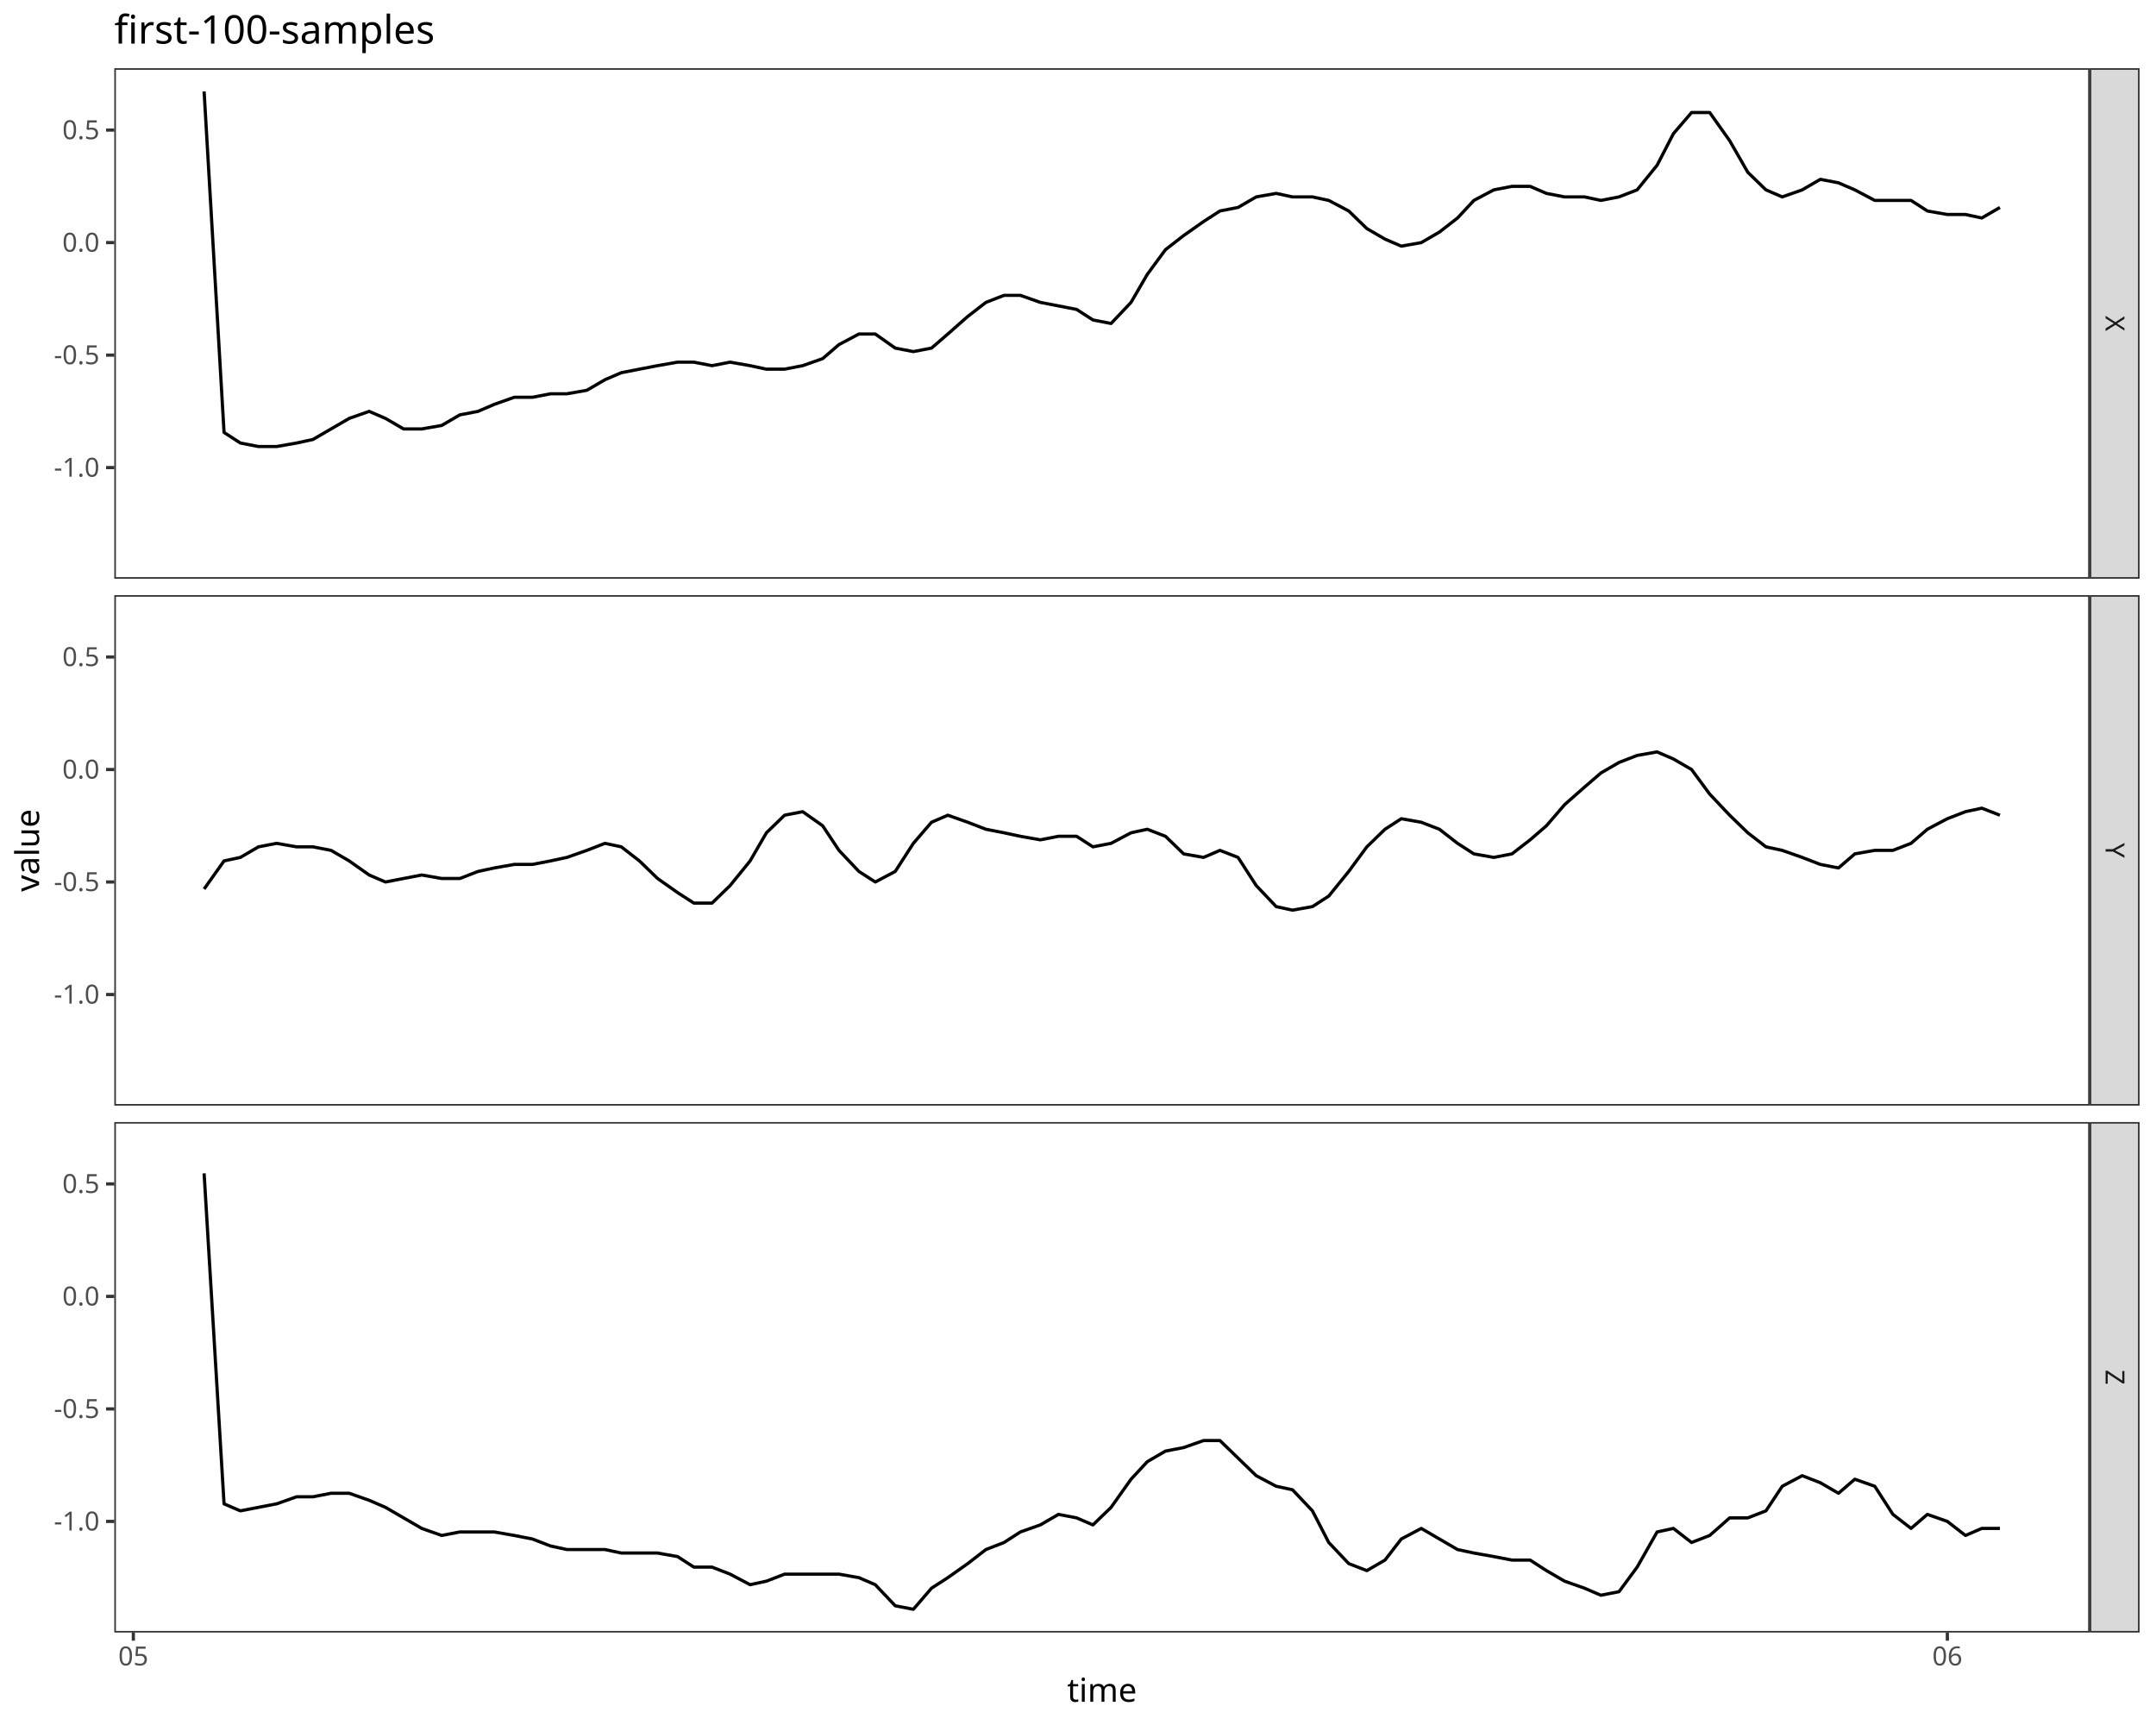
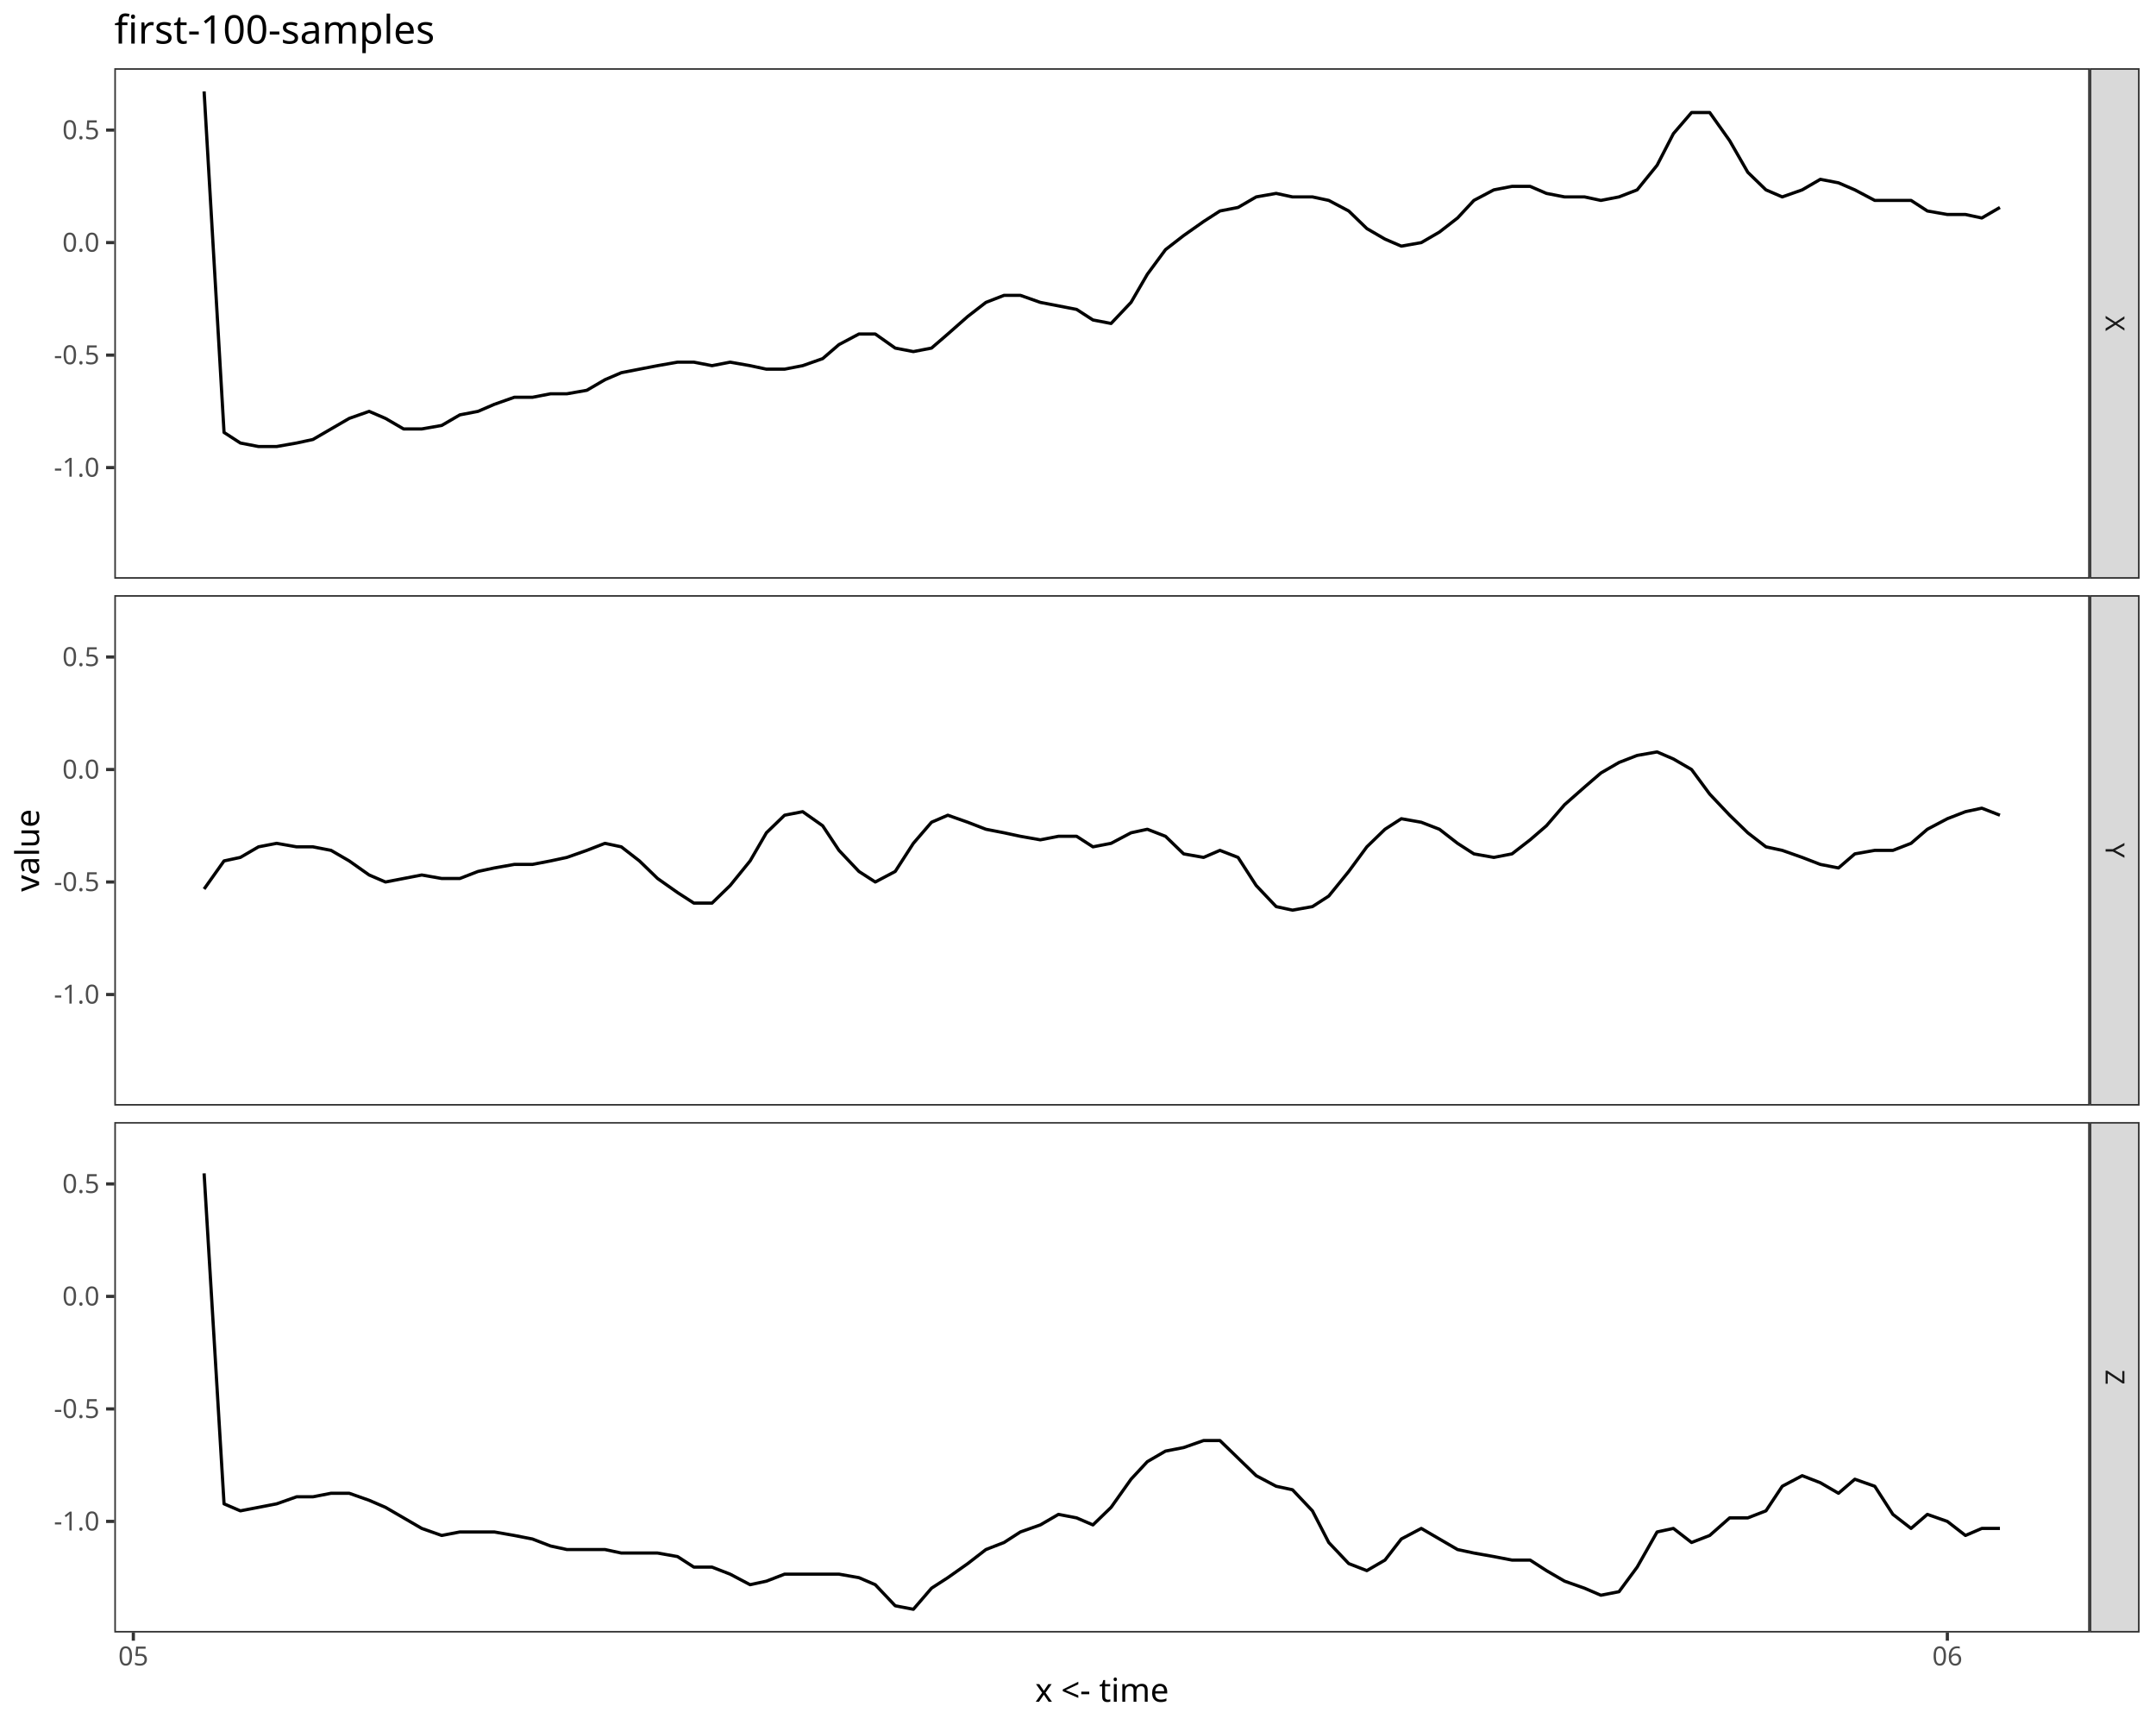
<svg xmlns="http://www.w3.org/2000/svg" class="svglite" data-engine-version="2.0" width="720.00pt" height="576.00pt" viewBox="0 0 720.00 576.00">
  <defs>
    <style type="text/css">
    .svglite line, .svglite polyline, .svglite polygon, .svglite path, .svglite rect, .svglite circle {
      fill: none;
      stroke: #000000;
      stroke-linecap: round;
      stroke-linejoin: round;
      stroke-miterlimit: 10.00;
    }
  </style>
  </defs>
  <rect width="100%" height="100%" style="stroke: none; fill: #FFFFFF;" />
  <defs>
    <clipPath id="cpMC4wMHw3MjAuMDB8MC4wMHw1NzYuMDA=">
      <rect x="0.00" y="0.00" width="720.00" height="576.00" />
    </clipPath>
  </defs>
  <g clip-path="url(#cpMC4wMHw3MjAuMDB8MC4wMHw1NzYuMDA=)">
    <rect x="0.00" y="0.00" width="720.00" height="576.00" style="stroke-width: 1.07; stroke: #FFFFFF; fill: #FFFFFF;" />
  </g>
  <defs>
    <clipPath id="cpMzguMTd8Njk3Ljg3fDIyLjc4fDE5My4yNA==">
      <rect x="38.17" y="22.78" width="659.70" height="170.46" />
    </clipPath>
  </defs>
  <g clip-path="url(#cpMzguMTd8Njk3Ljg3fDIyLjc4fDE5My4yNA==)">
    <rect x="38.17" y="22.78" width="659.70" height="170.46" style="stroke-width: 1.07; stroke: none; fill: #FFFFFF;" />
    <polyline points="68.16,30.53 74.82,144.40 80.27,147.93 86.33,149.10 92.39,149.10 99.05,147.93 104.50,146.75 110.56,143.23 116.62,139.71 123.28,137.36 128.73,139.71 134.79,143.23 140.85,143.23 147.51,142.06 153.57,138.53 159.63,137.36 165.08,135.01 171.74,132.66 177.80,132.66 183.86,131.49 189.31,131.49 195.98,130.32 202.03,126.79 207.49,124.45 213.54,123.27 219.60,122.10 226.27,120.93 231.72,120.93 237.78,122.10 243.83,120.93 250.50,122.10 255.95,123.27 262.01,123.27 268.06,122.10 274.73,119.75 280.18,115.06 286.84,111.53 292.30,111.53 298.96,116.23 305.02,117.40 311.08,116.23 316.53,111.53 323.19,105.66 329.25,100.97 335.31,98.62 340.76,98.62 347.42,100.97 353.48,102.14 359.54,103.32 364.99,106.84 371.05,108.01 377.71,100.97 383.16,91.58 389.22,83.36 395.28,78.66 401.94,73.97 407.40,70.45 413.45,69.27 419.51,65.75 426.18,64.58 431.63,65.75 438.29,65.75 443.74,66.92 450.41,70.45 456.46,76.32 462.52,79.84 467.97,82.19 474.64,81.01 480.70,77.49 486.75,72.79 492.21,66.92 498.87,63.40 504.93,62.23 510.99,62.23 516.44,64.58 522.50,65.75 529.16,65.75 534.61,66.92 540.67,65.75 546.73,63.40 553.39,55.18 558.84,44.62 564.90,37.58 570.96,37.58 577.62,46.97 583.68,57.53 589.74,63.40 595.19,65.75 601.85,63.40 607.91,59.88 613.97,61.05 619.42,63.40 626.08,66.92 632.14,66.92 638.20,66.92 643.65,70.45 650.32,71.62 656.37,71.62 661.83,72.79 667.88,69.27 " style="stroke-width: 1.07; stroke-linecap: butt;" />
    <rect x="38.17" y="22.78" width="659.70" height="170.46" style="stroke-width: 1.07; stroke: #333333;" />
  </g>
  <g clip-path="url(#cpMC4wMHw3MjAuMDB8MC4wMHw1NzYuMDA=)">
</g>
  <defs>
    <clipPath id="cpMzguMTd8Njk3Ljg3fDE5OC43MnwzNjkuMTg=">
      <rect x="38.17" y="198.72" width="659.70" height="170.46" />
    </clipPath>
  </defs>
  <g clip-path="url(#cpMzguMTd8Njk3Ljg3fDE5OC43MnwzNjkuMTg=)">
    <rect x="38.17" y="198.72" width="659.70" height="170.46" style="stroke-width: 1.07; stroke: none; fill: #FFFFFF;" />
    <polyline points="68.16,296.86 74.82,287.47 80.27,286.30 86.33,282.77 92.39,281.60 99.05,282.77 104.50,282.77 110.56,283.95 116.62,287.47 123.28,292.17 128.73,294.51 134.79,293.34 140.85,292.17 147.51,293.34 153.57,293.34 159.63,290.99 165.08,289.82 171.74,288.64 177.80,288.64 183.86,287.47 189.31,286.30 195.98,283.95 202.03,281.60 207.49,282.77 213.54,287.47 219.60,293.34 226.27,298.04 231.72,301.56 237.78,301.56 243.83,295.69 250.50,287.47 255.95,278.08 262.01,272.21 268.06,271.03 274.73,275.73 280.18,283.95 286.84,290.99 292.30,294.51 298.96,290.99 305.02,281.60 311.08,274.56 316.53,272.21 323.19,274.56 329.25,276.90 335.31,278.08 340.76,279.25 347.42,280.43 353.48,279.25 359.54,279.25 364.99,282.77 371.05,281.60 377.71,278.08 383.16,276.90 389.22,279.25 395.28,285.12 401.94,286.30 407.40,283.95 413.45,286.30 419.51,295.69 426.18,302.73 431.63,303.91 438.29,302.73 443.74,299.21 450.41,290.99 456.46,282.77 462.52,276.90 467.97,273.38 474.64,274.56 480.70,276.90 486.75,281.60 492.21,285.12 498.87,286.30 504.93,285.12 510.99,280.43 516.44,275.73 522.50,268.69 529.16,262.82 534.61,258.12 540.67,254.60 546.73,252.25 553.39,251.08 558.84,253.43 564.90,256.95 570.96,265.16 577.62,272.21 583.68,278.08 589.74,282.77 595.19,283.95 601.85,286.30 607.91,288.64 613.97,289.82 619.42,285.12 626.08,283.95 632.14,283.95 638.20,281.60 643.65,276.90 650.32,273.38 656.37,271.03 661.83,269.86 667.88,272.21 " style="stroke-width: 1.07; stroke-linecap: butt;" />
    <rect x="38.17" y="198.72" width="659.70" height="170.46" style="stroke-width: 1.07; stroke: #333333;" />
  </g>
  <g clip-path="url(#cpMC4wMHw3MjAuMDB8MC4wMHw1NzYuMDA=)">
</g>
  <defs>
    <clipPath id="cpMzguMTd8Njk3Ljg3fDM3NC42Nnw1NDUuMTE=">
      <rect x="38.17" y="374.66" width="659.70" height="170.46" />
    </clipPath>
  </defs>
  <g clip-path="url(#cpMzguMTd8Njk3Ljg3fDM3NC42Nnw1NDUuMTE=)">
    <rect x="38.17" y="374.66" width="659.70" height="170.46" style="stroke-width: 1.07; stroke: none; fill: #FFFFFF;" />
    <polyline points="68.16,391.80 74.82,502.15 80.27,504.49 86.33,503.32 92.39,502.15 99.05,499.80 104.50,499.80 110.56,498.62 116.62,498.62 123.28,500.97 128.73,503.32 134.79,506.84 140.85,510.36 147.51,512.71 153.57,511.54 159.63,511.54 165.08,511.54 171.74,512.71 177.80,513.89 183.86,516.23 189.31,517.41 195.98,517.41 202.03,517.41 207.49,518.58 213.54,518.58 219.60,518.58 226.27,519.76 231.72,523.28 237.78,523.28 243.83,525.63 250.50,529.15 255.95,527.97 262.01,525.63 268.06,525.63 274.73,525.63 280.18,525.63 286.84,526.80 292.30,529.15 298.96,536.19 305.02,537.36 311.08,530.32 316.53,526.80 323.19,522.10 329.25,517.41 335.31,515.06 340.76,511.54 347.42,509.19 353.48,505.67 359.54,506.84 364.99,509.19 371.05,503.32 377.71,493.93 383.16,488.06 389.22,484.54 395.28,483.36 401.94,481.02 407.40,481.02 413.45,486.88 419.51,492.75 426.18,496.28 431.63,497.45 438.29,504.49 443.74,515.06 450.41,522.10 456.46,524.45 462.52,520.93 467.97,513.89 474.64,510.36 480.70,513.89 486.75,517.41 492.21,518.58 498.87,519.76 504.93,520.93 510.99,520.93 516.44,524.45 522.50,527.97 529.16,530.32 534.61,532.67 540.67,531.49 546.73,523.28 553.39,511.54 558.84,510.36 564.90,515.06 570.96,512.71 577.62,506.84 583.68,506.84 589.74,504.49 595.19,496.28 601.85,492.75 607.91,495.10 613.97,498.62 619.42,493.93 626.08,496.28 632.14,505.67 638.20,510.36 643.65,505.67 650.32,508.02 656.37,512.71 661.83,510.36 667.88,510.36 " style="stroke-width: 1.07; stroke-linecap: butt;" />
    <rect x="38.17" y="374.66" width="659.70" height="170.46" style="stroke-width: 1.07; stroke: #333333;" />
  </g>
  <g clip-path="url(#cpMC4wMHw3MjAuMDB8MC4wMHw1NzYuMDA=)">
</g>
  <defs>
    <clipPath id="cpNjk3Ljg3fDcxNC41MnwyMi43OHwxOTMuMjQ=">
      <rect x="697.87" y="22.78" width="16.65" height="170.46" />
    </clipPath>
  </defs>
  <g clip-path="url(#cpNjk3Ljg3fDcxNC41MnwyMi43OHwxOTMuMjQ=)">
    <rect x="697.87" y="22.78" width="16.65" height="170.46" style="stroke-width: 1.07; stroke: #333333; fill: #D9D9D9;" />
    <text transform="translate(703.17,108.01) rotate(90)" text-anchor="middle" style="font-size: 8.80px; fill: #1A1A1A; font-family: sans;" textLength="5.87px" lengthAdjust="spacingAndGlyphs">X</text>
  </g>
  <g clip-path="url(#cpMC4wMHw3MjAuMDB8MC4wMHw1NzYuMDA=)">
</g>
  <defs>
    <clipPath id="cpNjk3Ljg3fDcxNC41MnwxOTguNzJ8MzY5LjE4">
      <rect x="697.87" y="198.72" width="16.65" height="170.46" />
    </clipPath>
  </defs>
  <g clip-path="url(#cpNjk3Ljg3fDcxNC41MnwxOTguNzJ8MzY5LjE4)">
    <rect x="697.87" y="198.72" width="16.65" height="170.46" style="stroke-width: 1.07; stroke: #333333; fill: #D9D9D9;" />
    <text transform="translate(703.17,283.95) rotate(90)" text-anchor="middle" style="font-size: 8.80px; fill: #1A1A1A; font-family: sans;" textLength="5.87px" lengthAdjust="spacingAndGlyphs">Y</text>
  </g>
  <g clip-path="url(#cpMC4wMHw3MjAuMDB8MC4wMHw1NzYuMDA=)">
</g>
  <defs>
    <clipPath id="cpNjk3Ljg3fDcxNC41MnwzNzQuNjZ8NTQ1LjEx">
      <rect x="697.87" y="374.66" width="16.65" height="170.46" />
    </clipPath>
  </defs>
  <g clip-path="url(#cpNjk3Ljg3fDcxNC41MnwzNzQuNjZ8NTQ1LjEx)">
    <rect x="697.87" y="374.66" width="16.65" height="170.46" style="stroke-width: 1.07; stroke: #333333; fill: #D9D9D9;" />
    <text transform="translate(703.17,459.88) rotate(90)" text-anchor="middle" style="font-size: 8.80px; fill: #1A1A1A; font-family: sans;" textLength="5.38px" lengthAdjust="spacingAndGlyphs">Z</text>
  </g>
  <g clip-path="url(#cpMC4wMHw3MjAuMDB8MC4wMHw1NzYuMDA=)">
    <polyline points="44.53,547.85 44.53,545.11 " style="stroke-width: 1.07; stroke: #333333; stroke-linecap: butt;" />
    <polyline points="650.32,547.85 650.32,545.11 " style="stroke-width: 1.07; stroke: #333333; stroke-linecap: butt;" />
    <text x="44.53" y="556.10" text-anchor="middle" style="font-size: 8.80px; fill: #4D4D4D; font-family: sans;" textLength="9.79px" lengthAdjust="spacingAndGlyphs">05</text>
    <text x="650.32" y="556.10" text-anchor="middle" style="font-size: 8.80px; fill: #4D4D4D; font-family: sans;" textLength="9.79px" lengthAdjust="spacingAndGlyphs">06</text>
    <text x="33.24" y="159.17" text-anchor="end" style="font-size: 8.80px; fill: #4D4D4D; font-family: sans;" textLength="15.16px" lengthAdjust="spacingAndGlyphs">-1.0</text>
    <text x="33.24" y="121.61" text-anchor="end" style="font-size: 8.80px; fill: #4D4D4D; font-family: sans;" textLength="15.16px" lengthAdjust="spacingAndGlyphs">-0.5</text>
    <text x="33.24" y="84.04" text-anchor="end" style="font-size: 8.80px; fill: #4D4D4D; font-family: sans;" textLength="12.23px" lengthAdjust="spacingAndGlyphs">0.0</text>
    <text x="33.24" y="46.47" text-anchor="end" style="font-size: 8.80px; fill: #4D4D4D; font-family: sans;" textLength="12.23px" lengthAdjust="spacingAndGlyphs">0.5</text>
    <polyline points="35.43,156.14 38.17,156.14 " style="stroke-width: 1.07; stroke: #333333; stroke-linecap: butt;" />
    <polyline points="35.43,118.58 38.17,118.58 " style="stroke-width: 1.07; stroke: #333333; stroke-linecap: butt;" />
    <polyline points="35.43,81.01 38.17,81.01 " style="stroke-width: 1.07; stroke: #333333; stroke-linecap: butt;" />
    <polyline points="35.43,43.44 38.17,43.44 " style="stroke-width: 1.07; stroke: #333333; stroke-linecap: butt;" />
    <text x="33.24" y="335.11" text-anchor="end" style="font-size: 8.80px; fill: #4D4D4D; font-family: sans;" textLength="15.16px" lengthAdjust="spacingAndGlyphs">-1.0</text>
    <text x="33.24" y="297.54" text-anchor="end" style="font-size: 8.80px; fill: #4D4D4D; font-family: sans;" textLength="15.16px" lengthAdjust="spacingAndGlyphs">-0.5</text>
    <text x="33.24" y="259.98" text-anchor="end" style="font-size: 8.80px; fill: #4D4D4D; font-family: sans;" textLength="12.23px" lengthAdjust="spacingAndGlyphs">0.0</text>
    <text x="33.24" y="222.41" text-anchor="end" style="font-size: 8.80px; fill: #4D4D4D; font-family: sans;" textLength="12.23px" lengthAdjust="spacingAndGlyphs">0.5</text>
    <polyline points="35.43,332.08 38.17,332.08 " style="stroke-width: 1.07; stroke: #333333; stroke-linecap: butt;" />
    <polyline points="35.43,294.51 38.17,294.51 " style="stroke-width: 1.07; stroke: #333333; stroke-linecap: butt;" />
    <polyline points="35.43,256.95 38.17,256.95 " style="stroke-width: 1.07; stroke: #333333; stroke-linecap: butt;" />
    <polyline points="35.43,219.38 38.17,219.38 " style="stroke-width: 1.07; stroke: #333333; stroke-linecap: butt;" />
    <text x="33.24" y="511.04" text-anchor="end" style="font-size: 8.80px; fill: #4D4D4D; font-family: sans;" textLength="15.16px" lengthAdjust="spacingAndGlyphs">-1.0</text>
    <text x="33.24" y="473.48" text-anchor="end" style="font-size: 8.80px; fill: #4D4D4D; font-family: sans;" textLength="15.16px" lengthAdjust="spacingAndGlyphs">-0.5</text>
    <text x="33.24" y="435.91" text-anchor="end" style="font-size: 8.80px; fill: #4D4D4D; font-family: sans;" textLength="12.23px" lengthAdjust="spacingAndGlyphs">0.0</text>
    <text x="33.24" y="398.35" text-anchor="end" style="font-size: 8.80px; fill: #4D4D4D; font-family: sans;" textLength="12.23px" lengthAdjust="spacingAndGlyphs">0.5</text>
    <polyline points="35.43,508.02 38.17,508.02 " style="stroke-width: 1.07; stroke: #333333; stroke-linecap: butt;" />
    <polyline points="35.43,470.45 38.17,470.45 " style="stroke-width: 1.07; stroke: #333333; stroke-linecap: butt;" />
    <polyline points="35.43,432.88 38.17,432.88 " style="stroke-width: 1.07; stroke: #333333; stroke-linecap: butt;" />
    <polyline points="35.43,395.32 38.17,395.32 " style="stroke-width: 1.07; stroke: #333333; stroke-linecap: butt;" />
-     <text x="368.02" y="568.24" text-anchor="middle" style="font-size: 11.00px; font-family: sans;" textLength="20.78px" lengthAdjust="spacingAndGlyphs">time</text>
+     <text x="368.02" y="568.24" text-anchor="middle" style="font-size: 11.00px; font-family: sans;" textLength="42.49px" lengthAdjust="spacingAndGlyphs">x &lt;- time</text>
    <text transform="translate(13.05,283.95) rotate(-90)" text-anchor="middle" style="font-size: 11.00px; font-family: sans;" textLength="26.30px" lengthAdjust="spacingAndGlyphs">value</text>
    <text x="38.17" y="14.56" style="font-size: 13.20px; font-family: sans;" textLength="101.25px" lengthAdjust="spacingAndGlyphs">first-100-samples</text>
  </g>
</svg>
